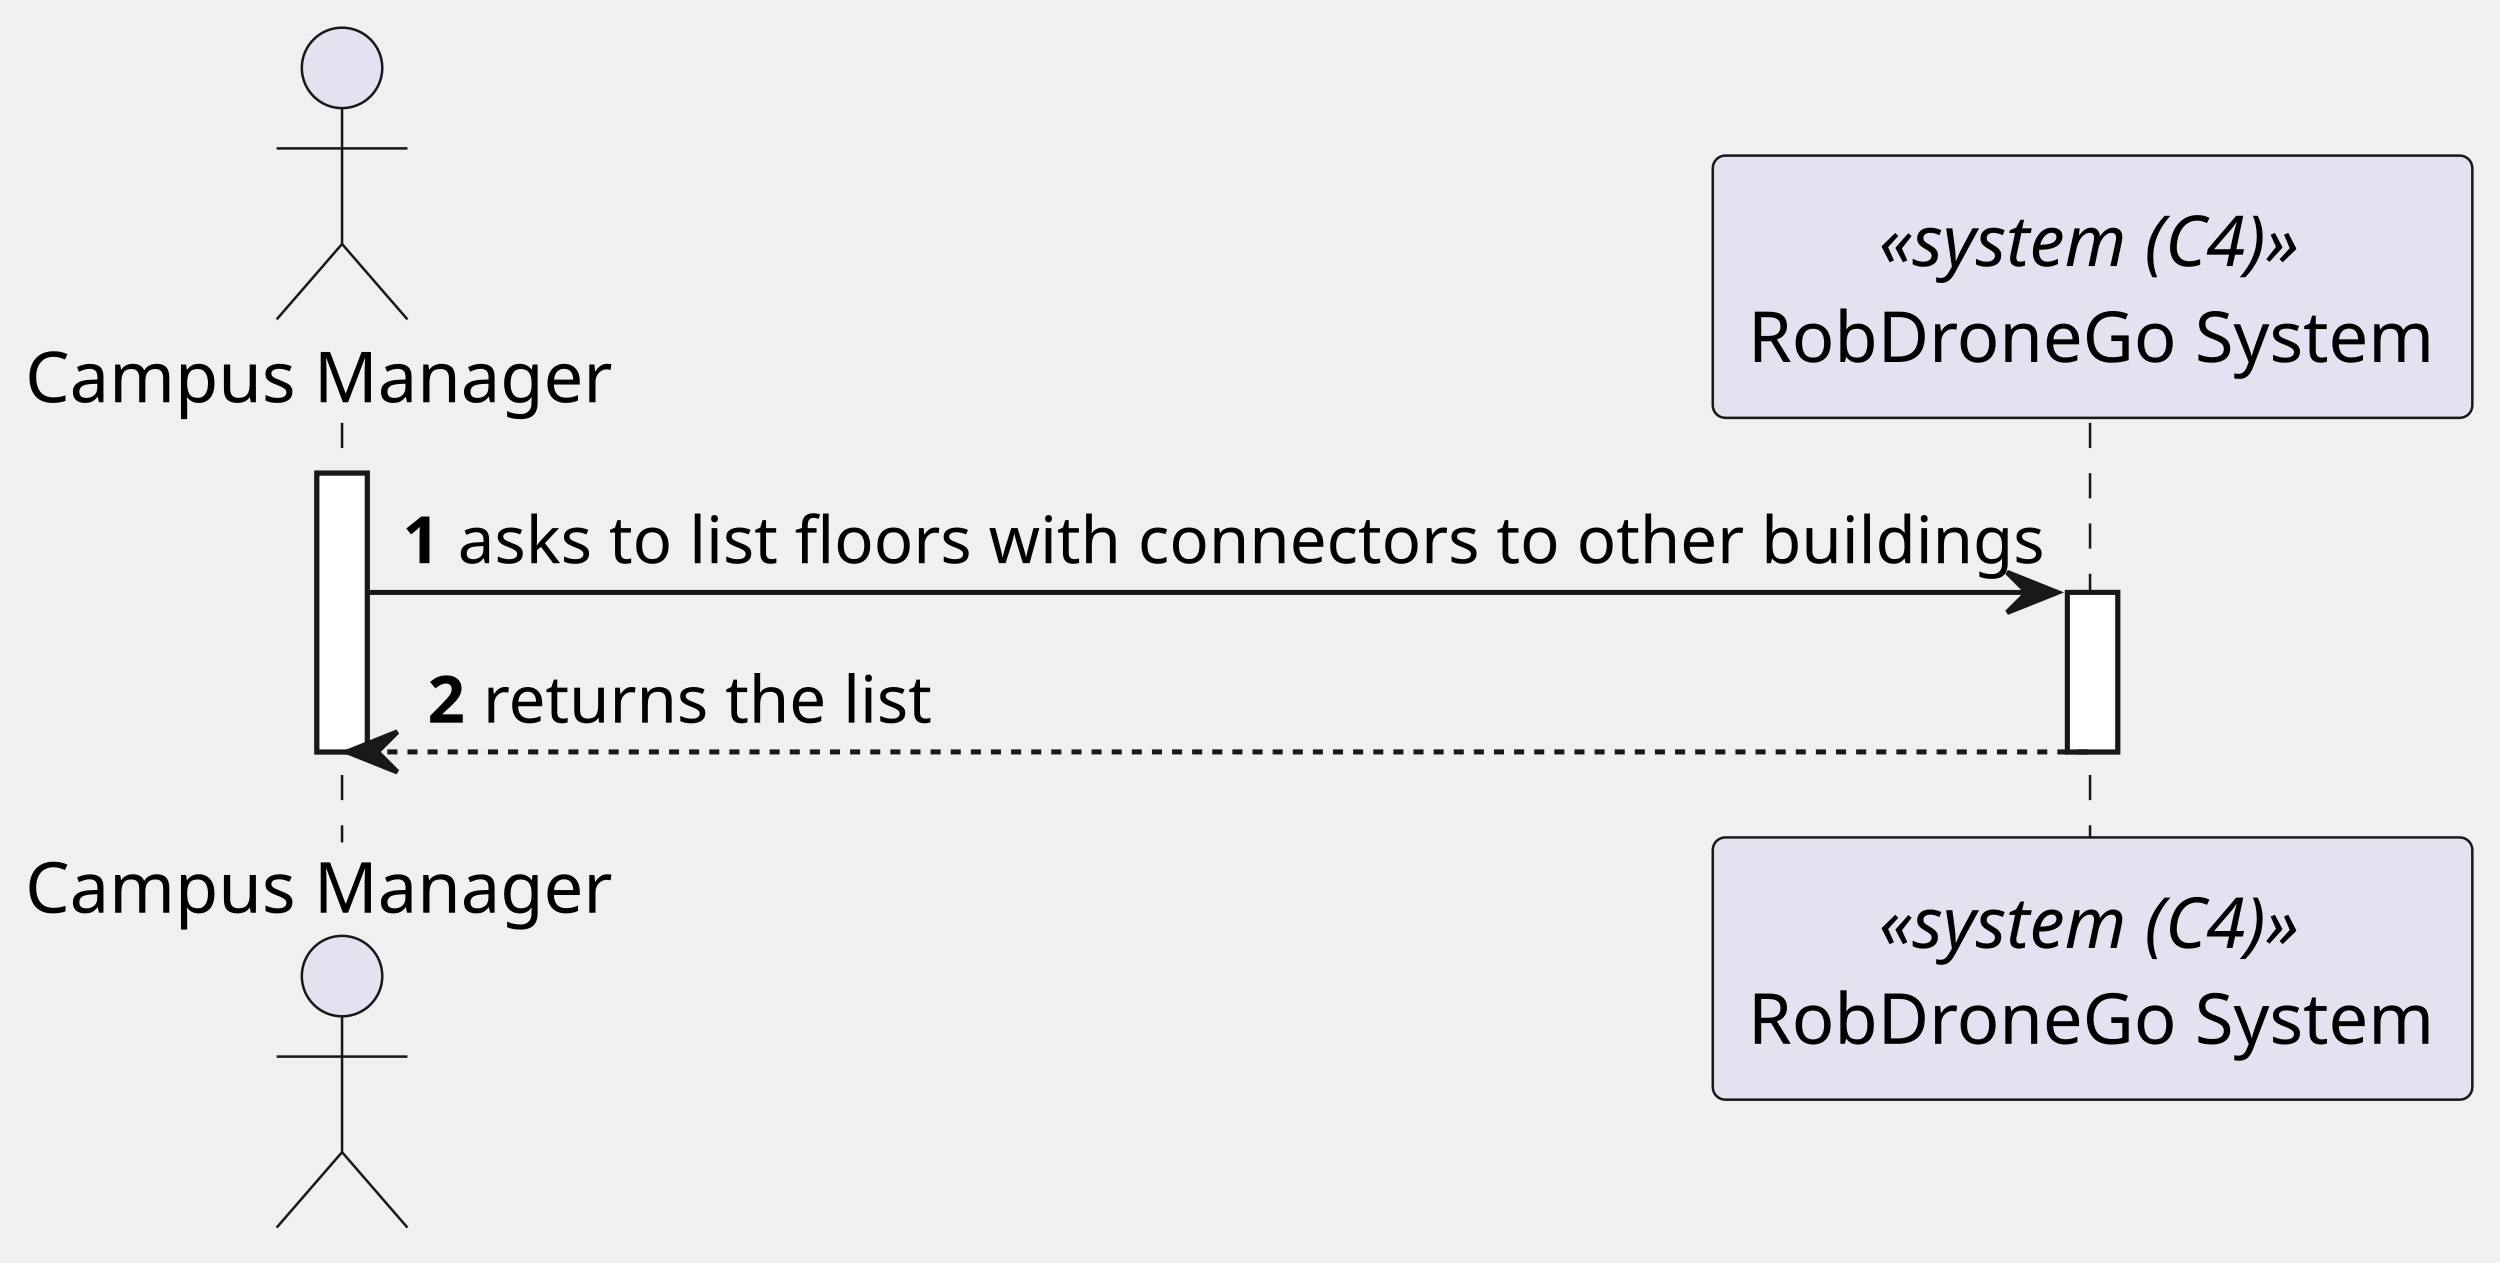
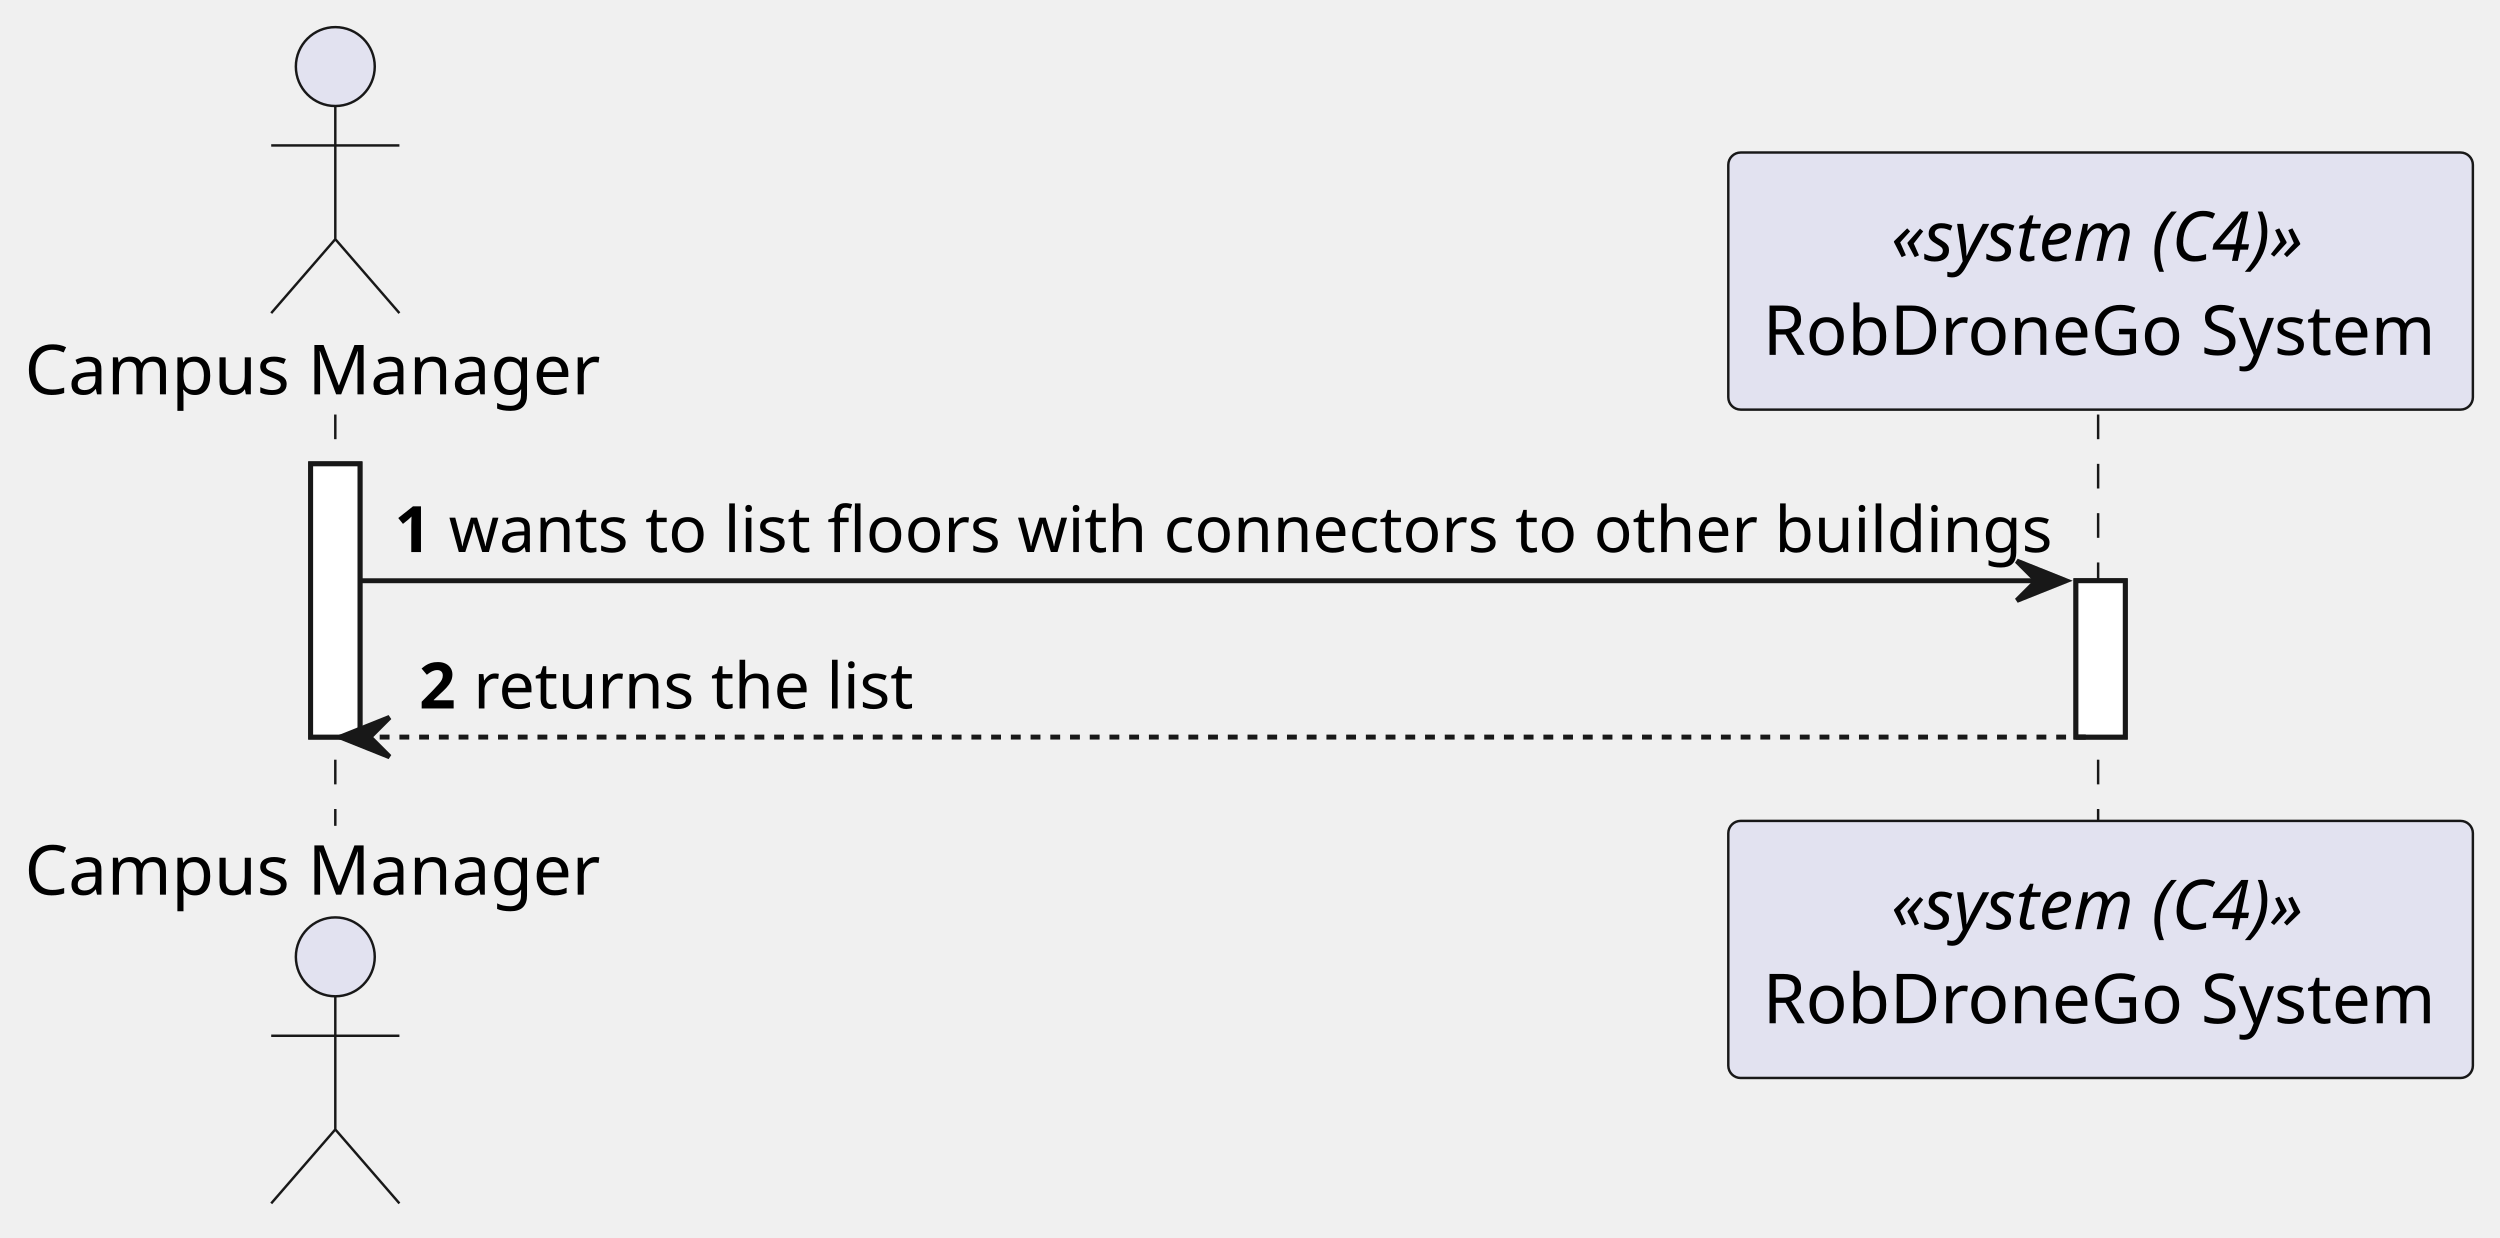
- <svg xmlns="http://www.w3.org/2000/svg" contentStyleType="text/css" height="251px" preserveAspectRatio="none" style="width:497px;height:251px;background:#FFFFFF;" version="1.1" viewBox="0 0 497 251" width="497px" zoomAndPan="magnify">
+ <svg xmlns="http://www.w3.org/2000/svg" contentStyleType="text/css" height="251px" preserveAspectRatio="none" style="width:507px;height:251px;background:#FFFFFF;" version="1.1" viewBox="0 0 507 251" width="507px" zoomAndPan="magnify">
  <defs />
  <g>
    <rect fill="#FFFFFF" height="55.412" style="stroke:#181818;stroke-width:1.0;" width="10" x="63" y="94.068" />
-     <rect fill="#FFFFFF" height="31.706" style="stroke:#181818;stroke-width:1.0;" width="10" x="411" y="117.774" />
+     <rect fill="#FFFFFF" height="31.706" style="stroke:#181818;stroke-width:1.0;" width="10" x="421" y="117.774" />
    <line style="stroke:#181818;stroke-width:0.5;stroke-dasharray:5.0,5.0;" x1="68" x2="68" y1="84.068" y2="167.48" />
-     <line style="stroke:#181818;stroke-width:0.5;stroke-dasharray:5.0,5.0;" x1="415.5" x2="415.5" y1="84.068" y2="167.48" />
+     <line style="stroke:#181818;stroke-width:0.5;stroke-dasharray:5.0,5.0;" x1="425.5" x2="425.5" y1="84.068" y2="167.48" />
    <text fill="#000000" font-family="sans-serif" font-size="14" lengthAdjust="spacing" textLength="120" x="5" y="79.966">Campus Manager</text>
    <ellipse cx="68" cy="13.5" fill="#E2E2F0" rx="8" ry="8" style="stroke:#181818;stroke-width:0.5;" />
    <path d="M68,21.5 L68,48.5 M55,29.5 L81,29.5 M68,48.5 L55,63.5 M68,48.5 L81,63.5 " fill="none" style="stroke:#181818;stroke-width:0.5;" />
    <text fill="#000000" font-family="sans-serif" font-size="14" lengthAdjust="spacing" textLength="120" x="5" y="181.446">Campus Manager</text>
    <ellipse cx="68" cy="194.048" fill="#E2E2F0" rx="8" ry="8" style="stroke:#181818;stroke-width:0.5;" />
    <path d="M68,202.048 L68,229.048 M55,210.048 L81,210.048 M68,229.048 L55,244.048 M68,229.048 L81,244.048 " fill="none" style="stroke:#181818;stroke-width:0.5;" />
-     <rect fill="#E2E2F0" height="52.136" rx="2.5" ry="2.5" style="stroke:#181818;stroke-width:0.5;" width="151" x="340.5" y="30.932" />
-     <text fill="#000000" font-family="sans-serif" font-size="14" font-style="italic" lengthAdjust="spacing" textLength="85" x="373.5" y="52.898">«system (C4)»</text>
-     <text fill="#000000" font-family="sans-serif" font-size="14" lengthAdjust="spacing" textLength="137" x="347.5" y="71.966">RobDroneGo System</text>
-     <rect fill="#E2E2F0" height="52.136" rx="2.5" ry="2.5" style="stroke:#181818;stroke-width:0.5;" width="151" x="340.5" y="166.48" />
-     <text fill="#000000" font-family="sans-serif" font-size="14" font-style="italic" lengthAdjust="spacing" textLength="85" x="373.5" y="188.446">«system (C4)»</text>
-     <text fill="#000000" font-family="sans-serif" font-size="14" lengthAdjust="spacing" textLength="137" x="347.5" y="207.514">RobDroneGo System</text>
+     <rect fill="#E2E2F0" height="52.136" rx="2.5" ry="2.5" style="stroke:#181818;stroke-width:0.5;" width="151" x="350.5" y="30.932" />
+     <text fill="#000000" font-family="sans-serif" font-size="14" font-style="italic" lengthAdjust="spacing" textLength="85" x="383.5" y="52.898">«system (C4)»</text>
+     <text fill="#000000" font-family="sans-serif" font-size="14" lengthAdjust="spacing" textLength="137" x="357.5" y="71.966">RobDroneGo System</text>
+     <rect fill="#E2E2F0" height="52.136" rx="2.5" ry="2.5" style="stroke:#181818;stroke-width:0.5;" width="151" x="350.5" y="166.48" />
+     <text fill="#000000" font-family="sans-serif" font-size="14" font-style="italic" lengthAdjust="spacing" textLength="85" x="383.5" y="188.446">«system (C4)»</text>
+     <text fill="#000000" font-family="sans-serif" font-size="14" lengthAdjust="spacing" textLength="137" x="357.5" y="207.514">RobDroneGo System</text>
    <rect fill="#FFFFFF" height="55.412" style="stroke:#181818;stroke-width:1.0;" width="10" x="63" y="94.068" />
-     <rect fill="#FFFFFF" height="31.706" style="stroke:#181818;stroke-width:1.0;" width="10" x="411" y="117.774" />
-     <polygon fill="#181818" points="399,113.774,409,117.774,399,121.774,403,117.774" style="stroke:#181818;stroke-width:1.0;" />
-     <line style="stroke:#181818;stroke-width:1.0;" x1="73" x2="405" y1="117.774" y2="117.774" />
+     <rect fill="#FFFFFF" height="31.706" style="stroke:#181818;stroke-width:1.0;" width="10" x="421" y="117.774" />
+     <polygon fill="#181818" points="409,113.774,419,117.774,409,121.774,413,117.774" style="stroke:#181818;stroke-width:1.0;" />
+     <line style="stroke:#181818;stroke-width:1.0;" x1="73" x2="415" y1="117.774" y2="117.774" />
    <text fill="#000000" font-family="sans-serif" font-size="13" font-weight="bold" lengthAdjust="spacing" textLength="7" x="80" y="111.965">1</text>
-     <text fill="#000000" font-family="sans-serif" font-size="13" lengthAdjust="spacing" textLength="308" x="91" y="111.965">asks to list floors with connectors to other buildings</text>
+     <text fill="#000000" font-family="sans-serif" font-size="13" lengthAdjust="spacing" textLength="318" x="91" y="111.965">wants to list floors with connectors to other buildings</text>
    <polygon fill="#181818" points="79,145.48,69,149.48,79,153.48,75,149.48" style="stroke:#181818;stroke-width:1.0;" />
-     <line style="stroke:#181818;stroke-width:1.0;stroke-dasharray:2.0,2.0;" x1="73" x2="415" y1="149.48" y2="149.48" />
+     <line style="stroke:#181818;stroke-width:1.0;stroke-dasharray:2.0,2.0;" x1="73" x2="425" y1="149.48" y2="149.48" />
    <text fill="#000000" font-family="sans-serif" font-size="13" font-weight="bold" lengthAdjust="spacing" textLength="7" x="85" y="143.671">2</text>
    <text fill="#000000" font-family="sans-serif" font-size="13" lengthAdjust="spacing" textLength="87" x="96" y="143.671">returns the list</text>
  </g>
</svg>
